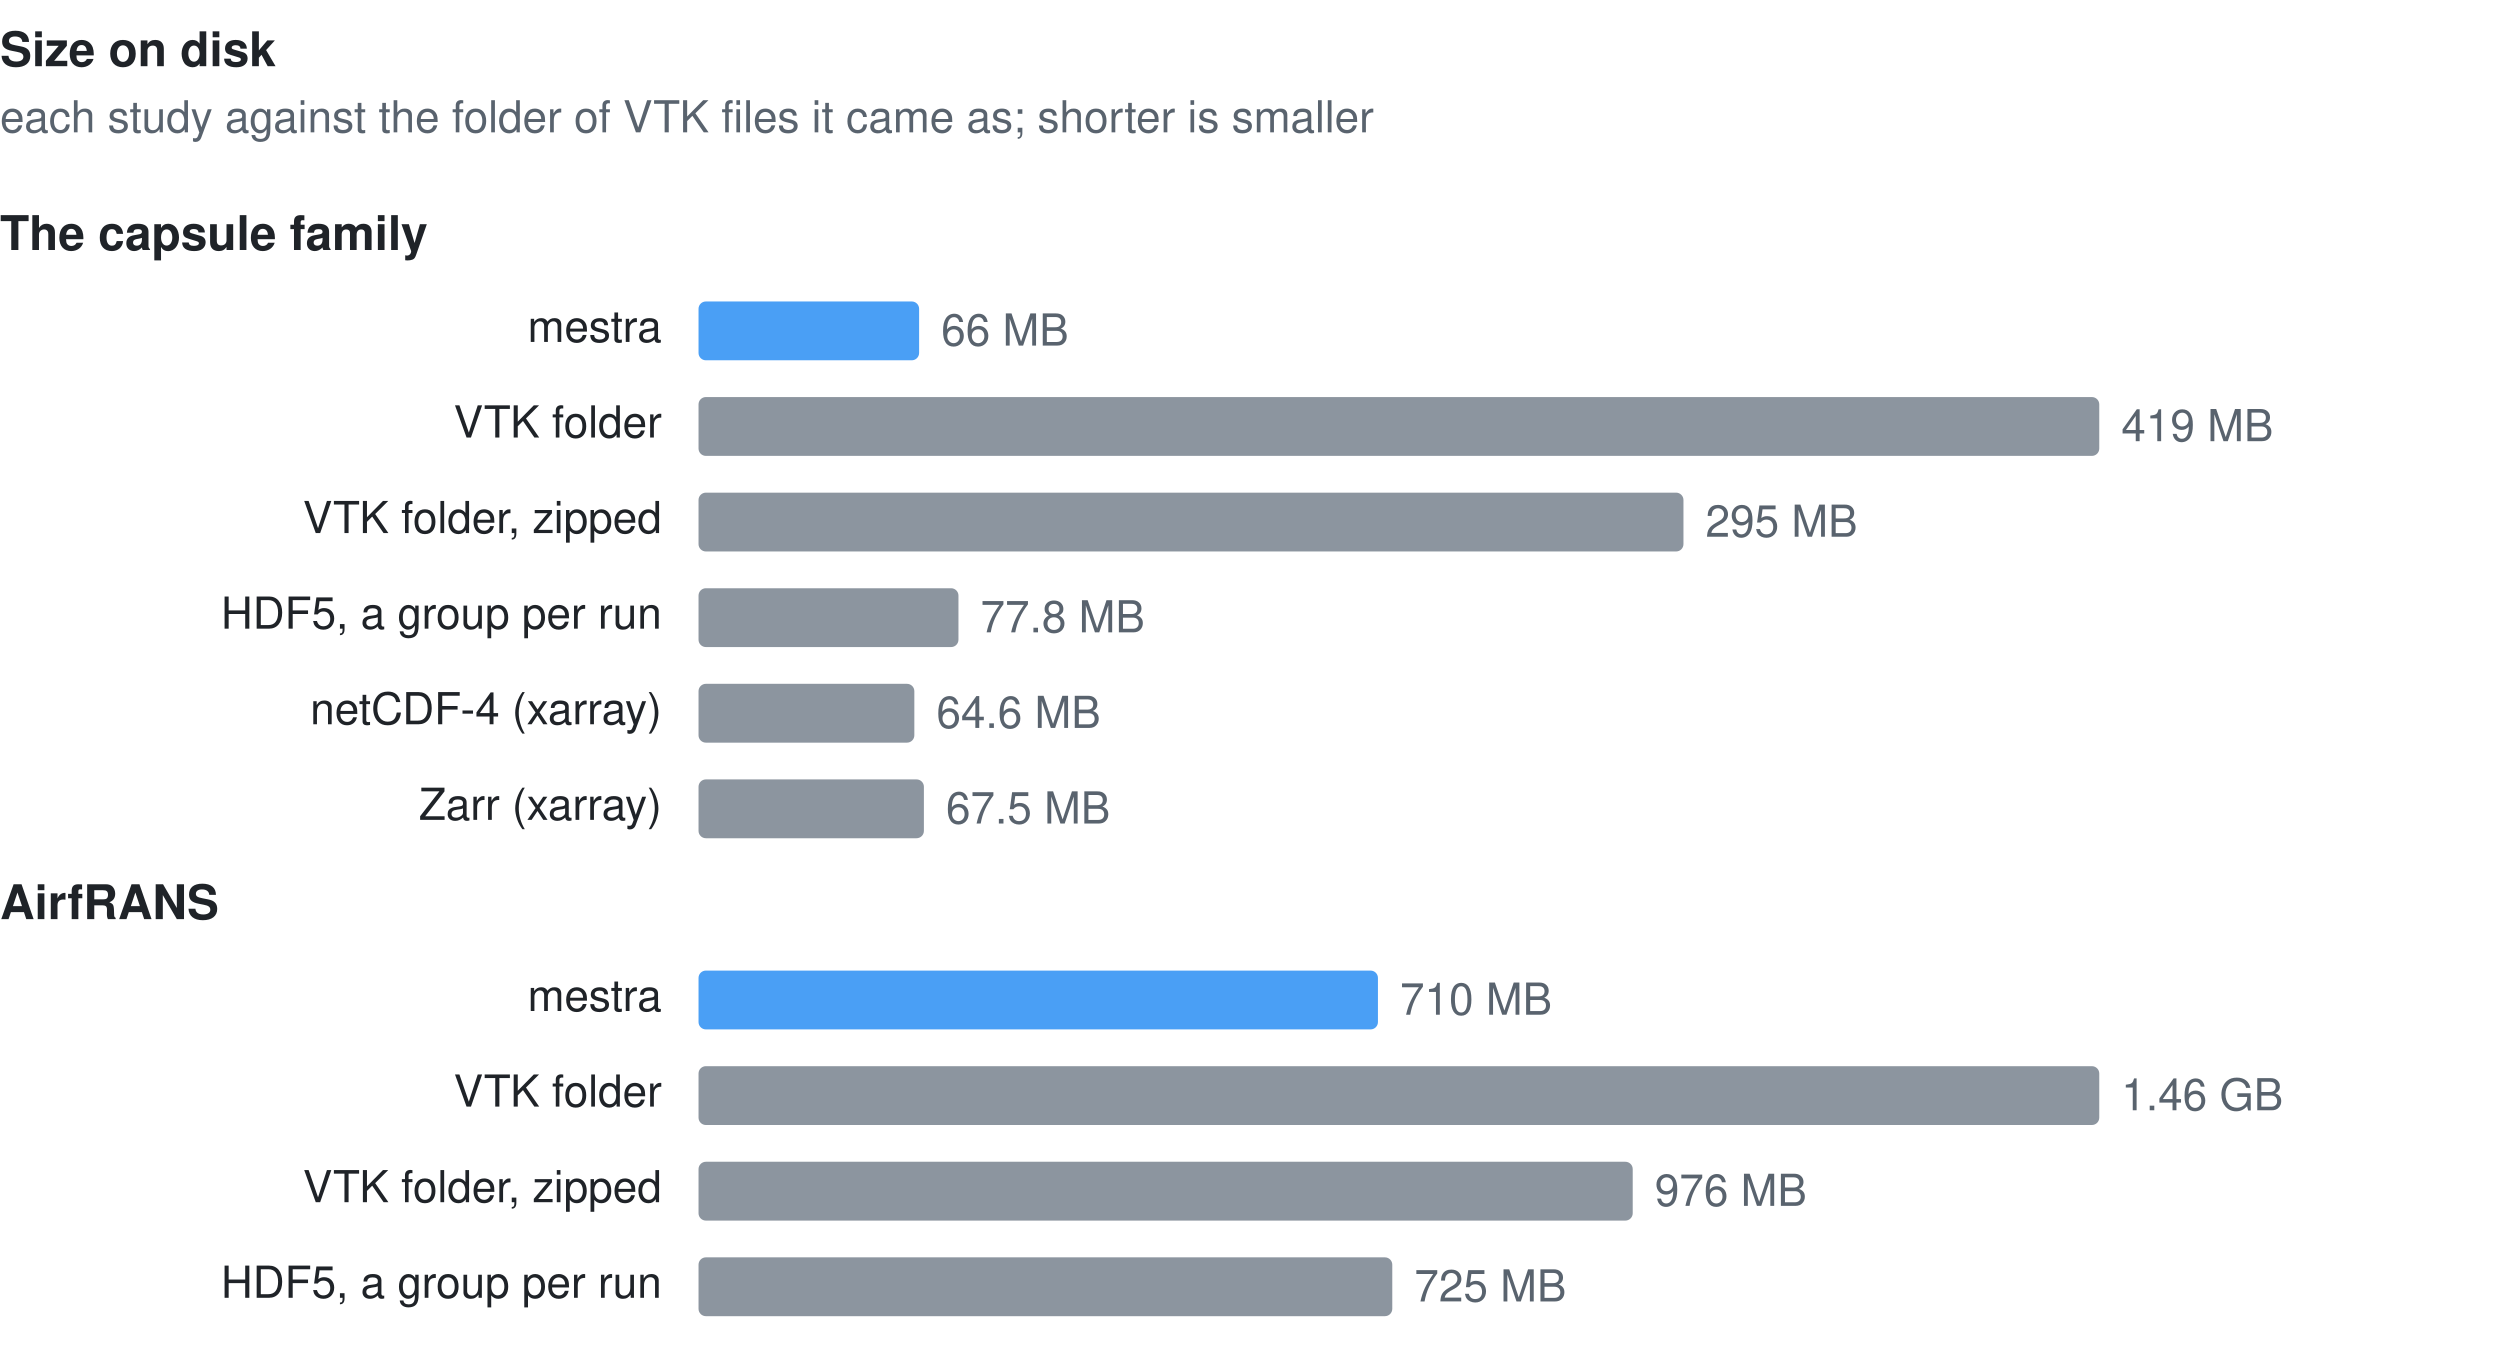
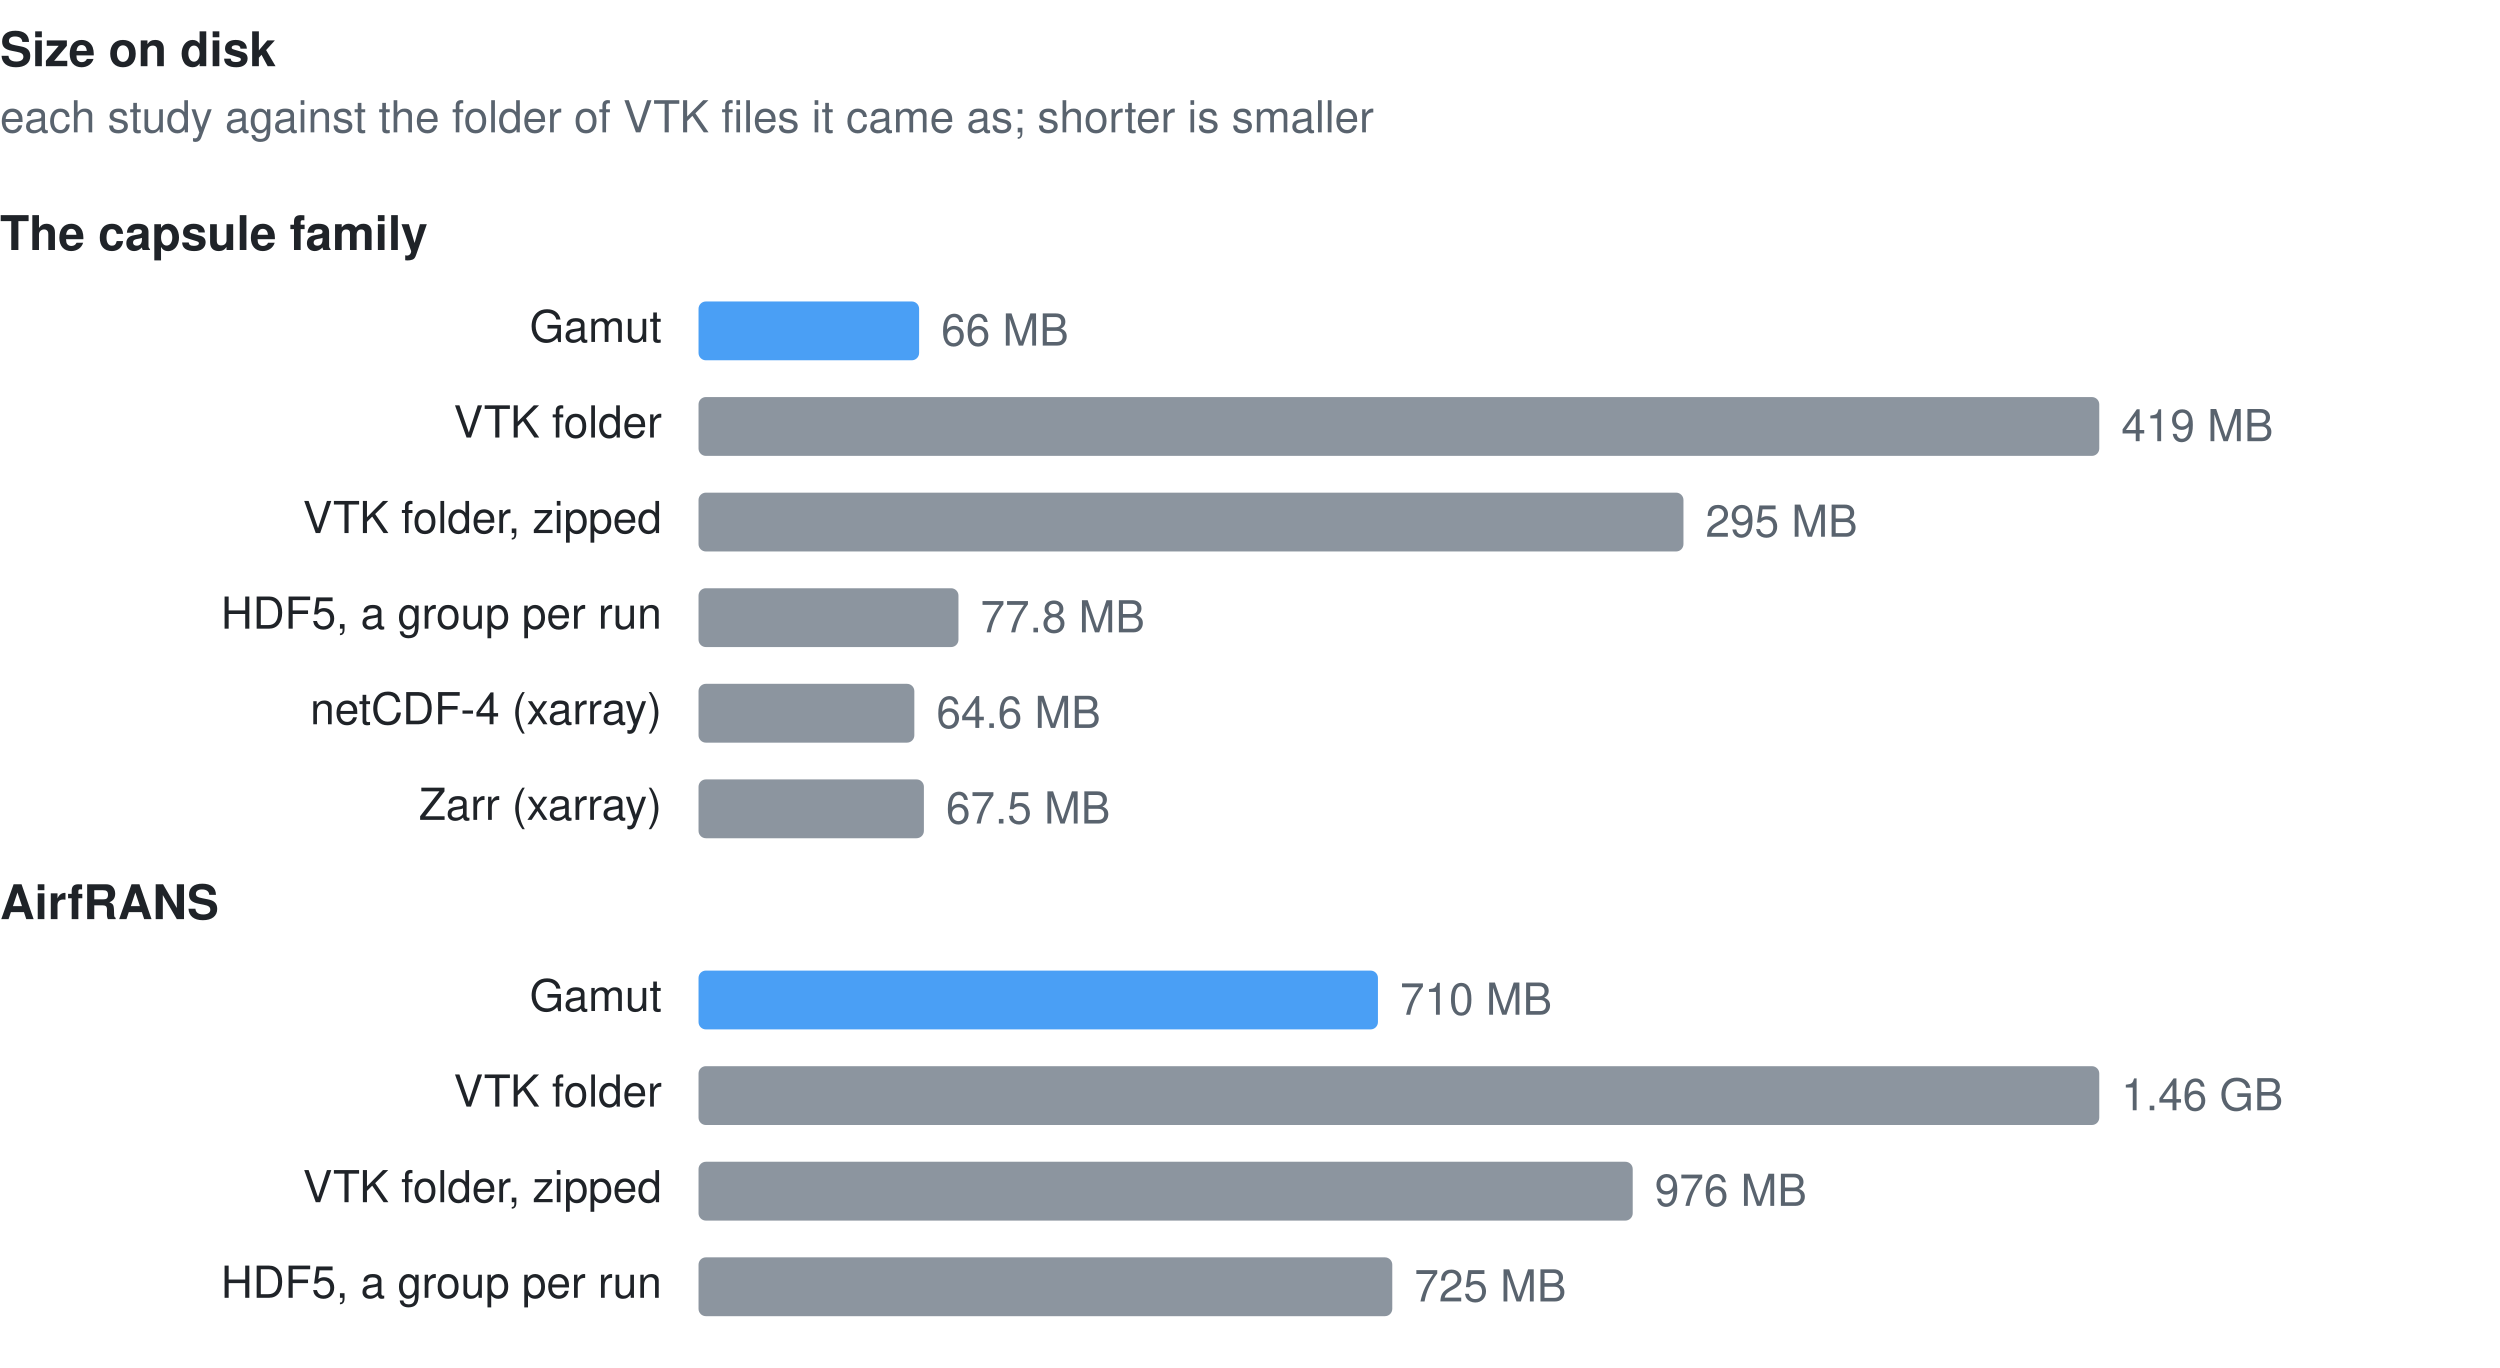
<svg xmlns="http://www.w3.org/2000/svg" viewBox="0 0 680 372" width="680" height="372" role="img" aria-label="Size on disk">
  <style>
    .ink { fill: #1F2328; } .soft { fill: #59636E; } .grid { stroke: #D0D7DE; stroke-width: 1; }
    .bar { fill: #8C959F; } .ours { fill: #4A9FF5; }
    @media (prefers-color-scheme: dark) {
      .ink { fill: #E6EDF3; } .soft { fill: #9198A1; } .grid { stroke: #30363D; } .bar { fill: #6E7681; }
    }
    text { font-family: -apple-system, BlinkMacSystemFont, 'Segoe UI', Helvetica, Arial, sans-serif; font-size: 12px; }
    .h { font-size: 13px; font-weight: 600; }
  </style>
  <text class="ink h" x="0" y="18">Size on disk</text>
  <text class="soft" x="0" y="36">each study against the folder of VTK files it came as; shorter is smaller</text>
  <text class="ink h" x="0" y="68">The capsule family</text>
-   <text class="ink" x="180" y="93" text-anchor="end">mestra</text>
+   <text class="ink" x="180" y="93" text-anchor="end">Gamut</text>
  <rect class="ours" x="190" y="82" width="60.0" height="16" rx="2" />
  <text class="soft" x="256.0" y="94">66 MB</text>
  <text class="ink" x="180" y="119" text-anchor="end">VTK folder</text>
  <rect class="bar" x="190" y="108" width="381.0" height="16" rx="2" />
  <text class="soft" x="577.0" y="120">419 MB</text>
  <text class="ink" x="180" y="145" text-anchor="end">VTK folder, zipped</text>
  <rect class="bar" x="190" y="134" width="267.9" height="16" rx="2" />
  <text class="soft" x="463.9" y="146">295 MB</text>
  <text class="ink" x="180" y="171" text-anchor="end">HDF5, a group per run</text>
  <rect class="bar" x="190" y="160" width="70.7" height="16" rx="2" />
  <text class="soft" x="266.7" y="172">77.8 MB</text>
  <text class="ink" x="180" y="197" text-anchor="end">netCDF-4 (xarray)</text>
  <rect class="bar" x="190" y="186" width="58.7" height="16" rx="2" />
  <text class="soft" x="254.7" y="198">64.6 MB</text>
  <text class="ink" x="180" y="223" text-anchor="end">Zarr (xarray)</text>
  <rect class="bar" x="190" y="212" width="61.3" height="16" rx="2" />
  <text class="soft" x="257.3" y="224">67.5 MB</text>
  <text class="ink h" x="0" y="250">AirfRANS</text>
-   <text class="ink" x="180" y="275" text-anchor="end">mestra</text>
+   <text class="ink" x="180" y="275" text-anchor="end">Gamut</text>
  <rect class="ours" x="190" y="264" width="184.8" height="16" rx="2" />
  <text class="soft" x="380.8" y="276">710 MB</text>
  <text class="ink" x="180" y="301" text-anchor="end">VTK folder</text>
  <rect class="bar" x="190" y="290" width="381.0" height="16" rx="2" />
  <text class="soft" x="577.0" y="302">1.46 GB</text>
  <text class="ink" x="180" y="327" text-anchor="end">VTK folder, zipped</text>
  <rect class="bar" x="190" y="316" width="254.1" height="16" rx="2" />
  <text class="soft" x="450.1" y="328">976 MB</text>
  <text class="ink" x="180" y="353" text-anchor="end">HDF5, a group per run</text>
  <rect class="bar" x="190" y="342" width="188.7" height="16" rx="2" />
  <text class="soft" x="384.7" y="354">725 MB</text>
</svg>
